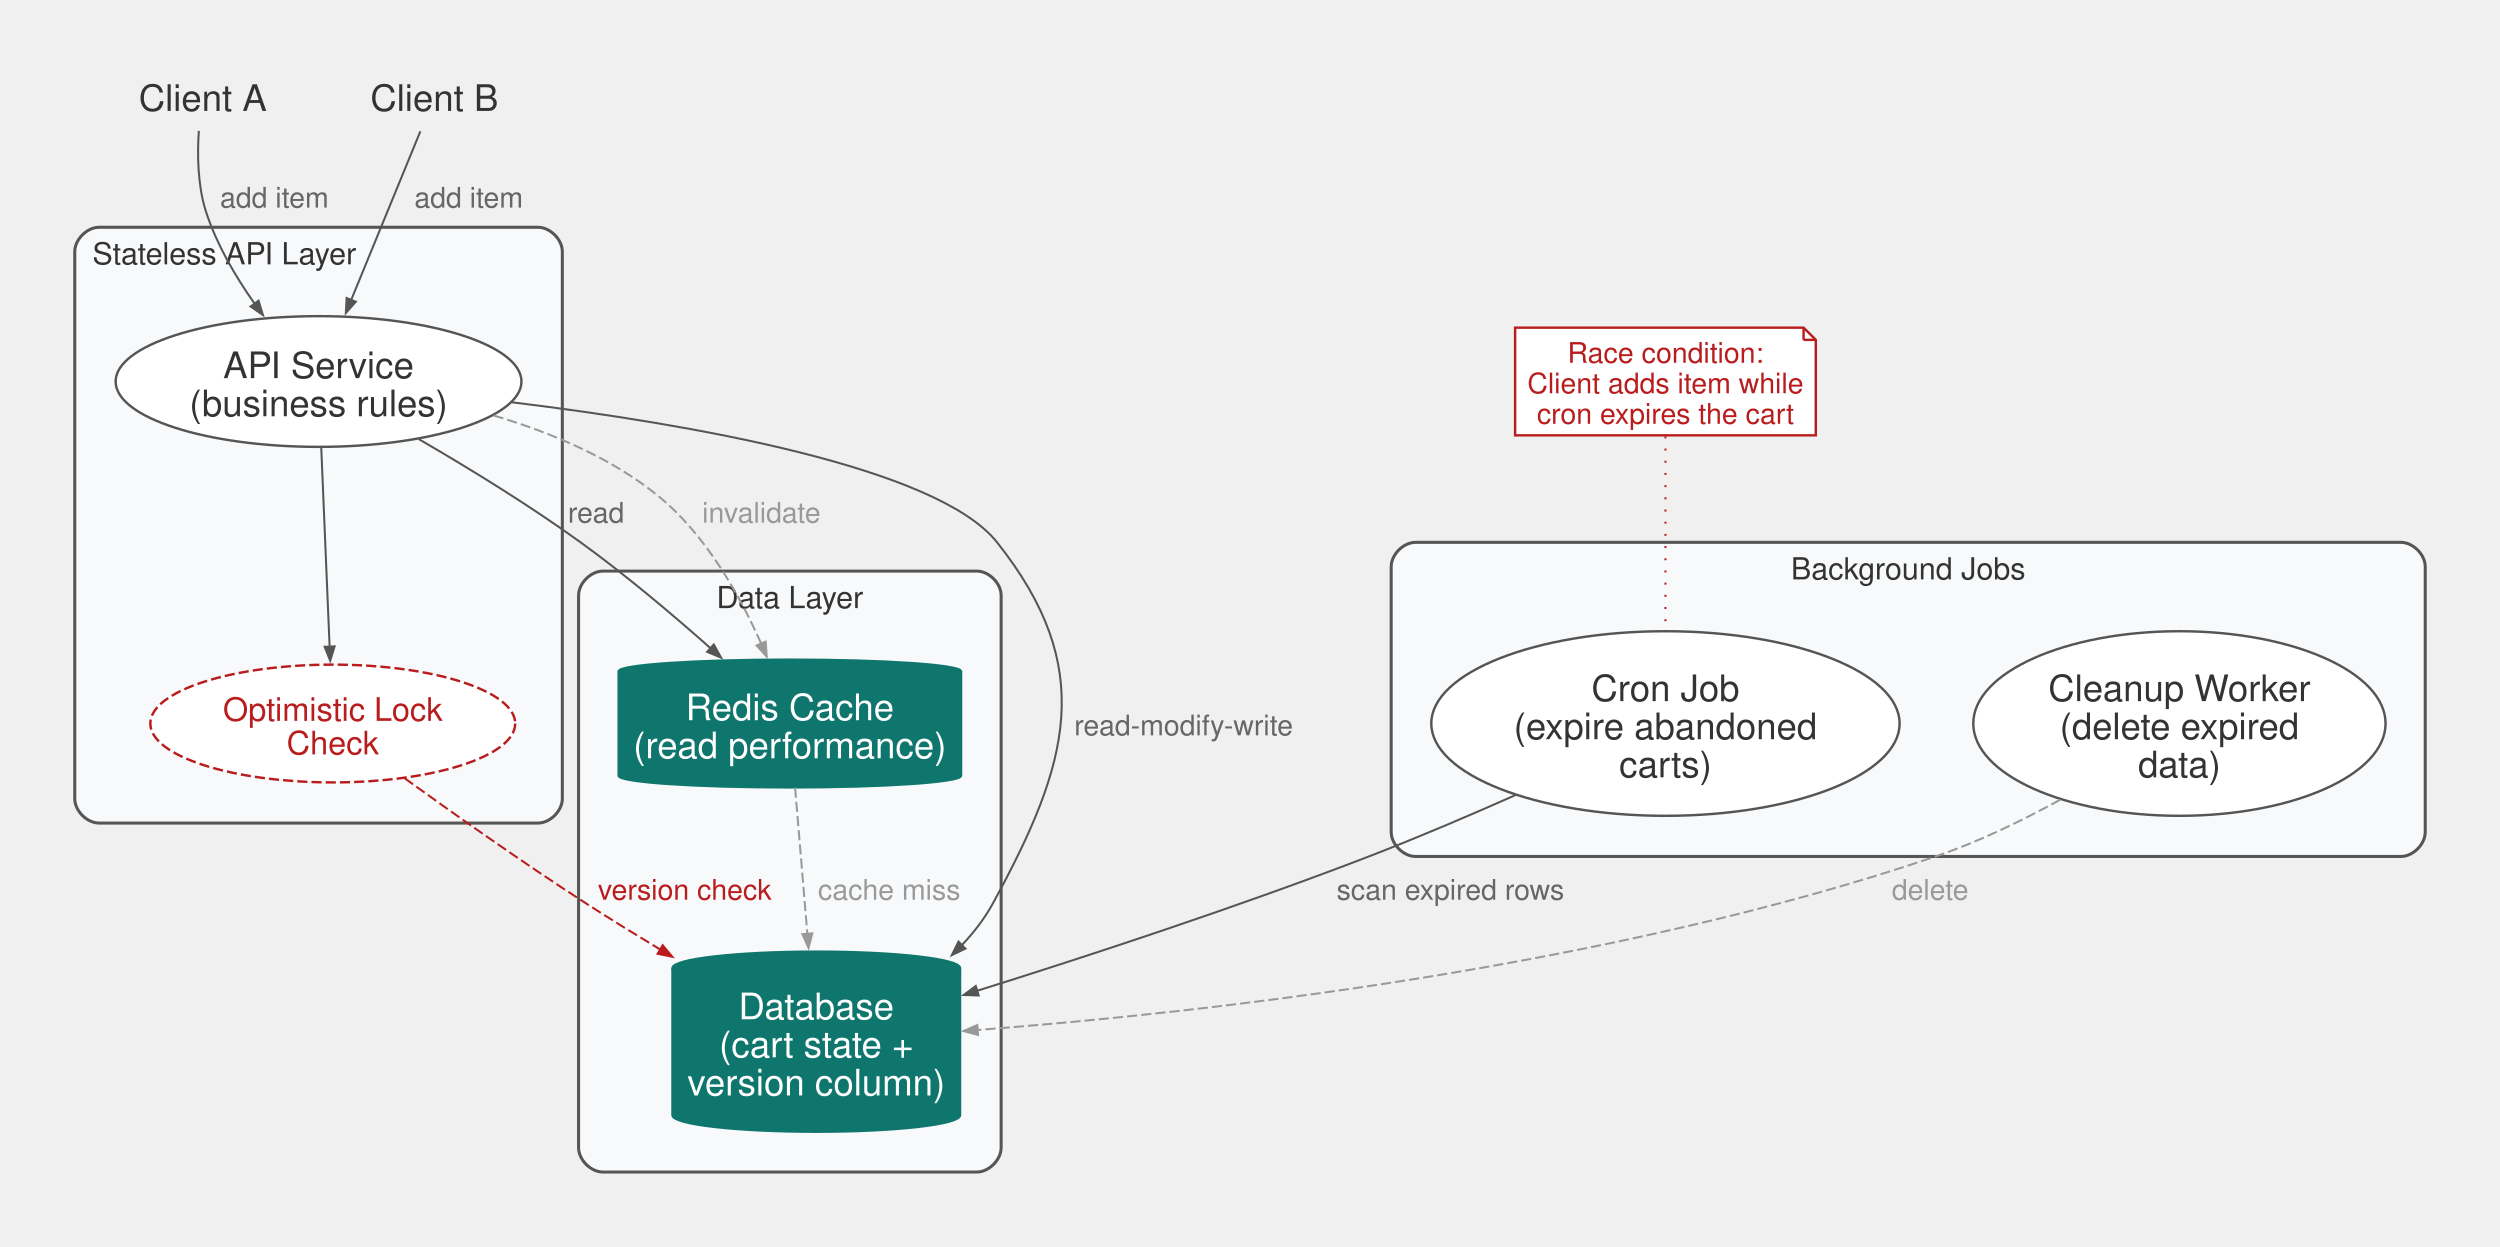
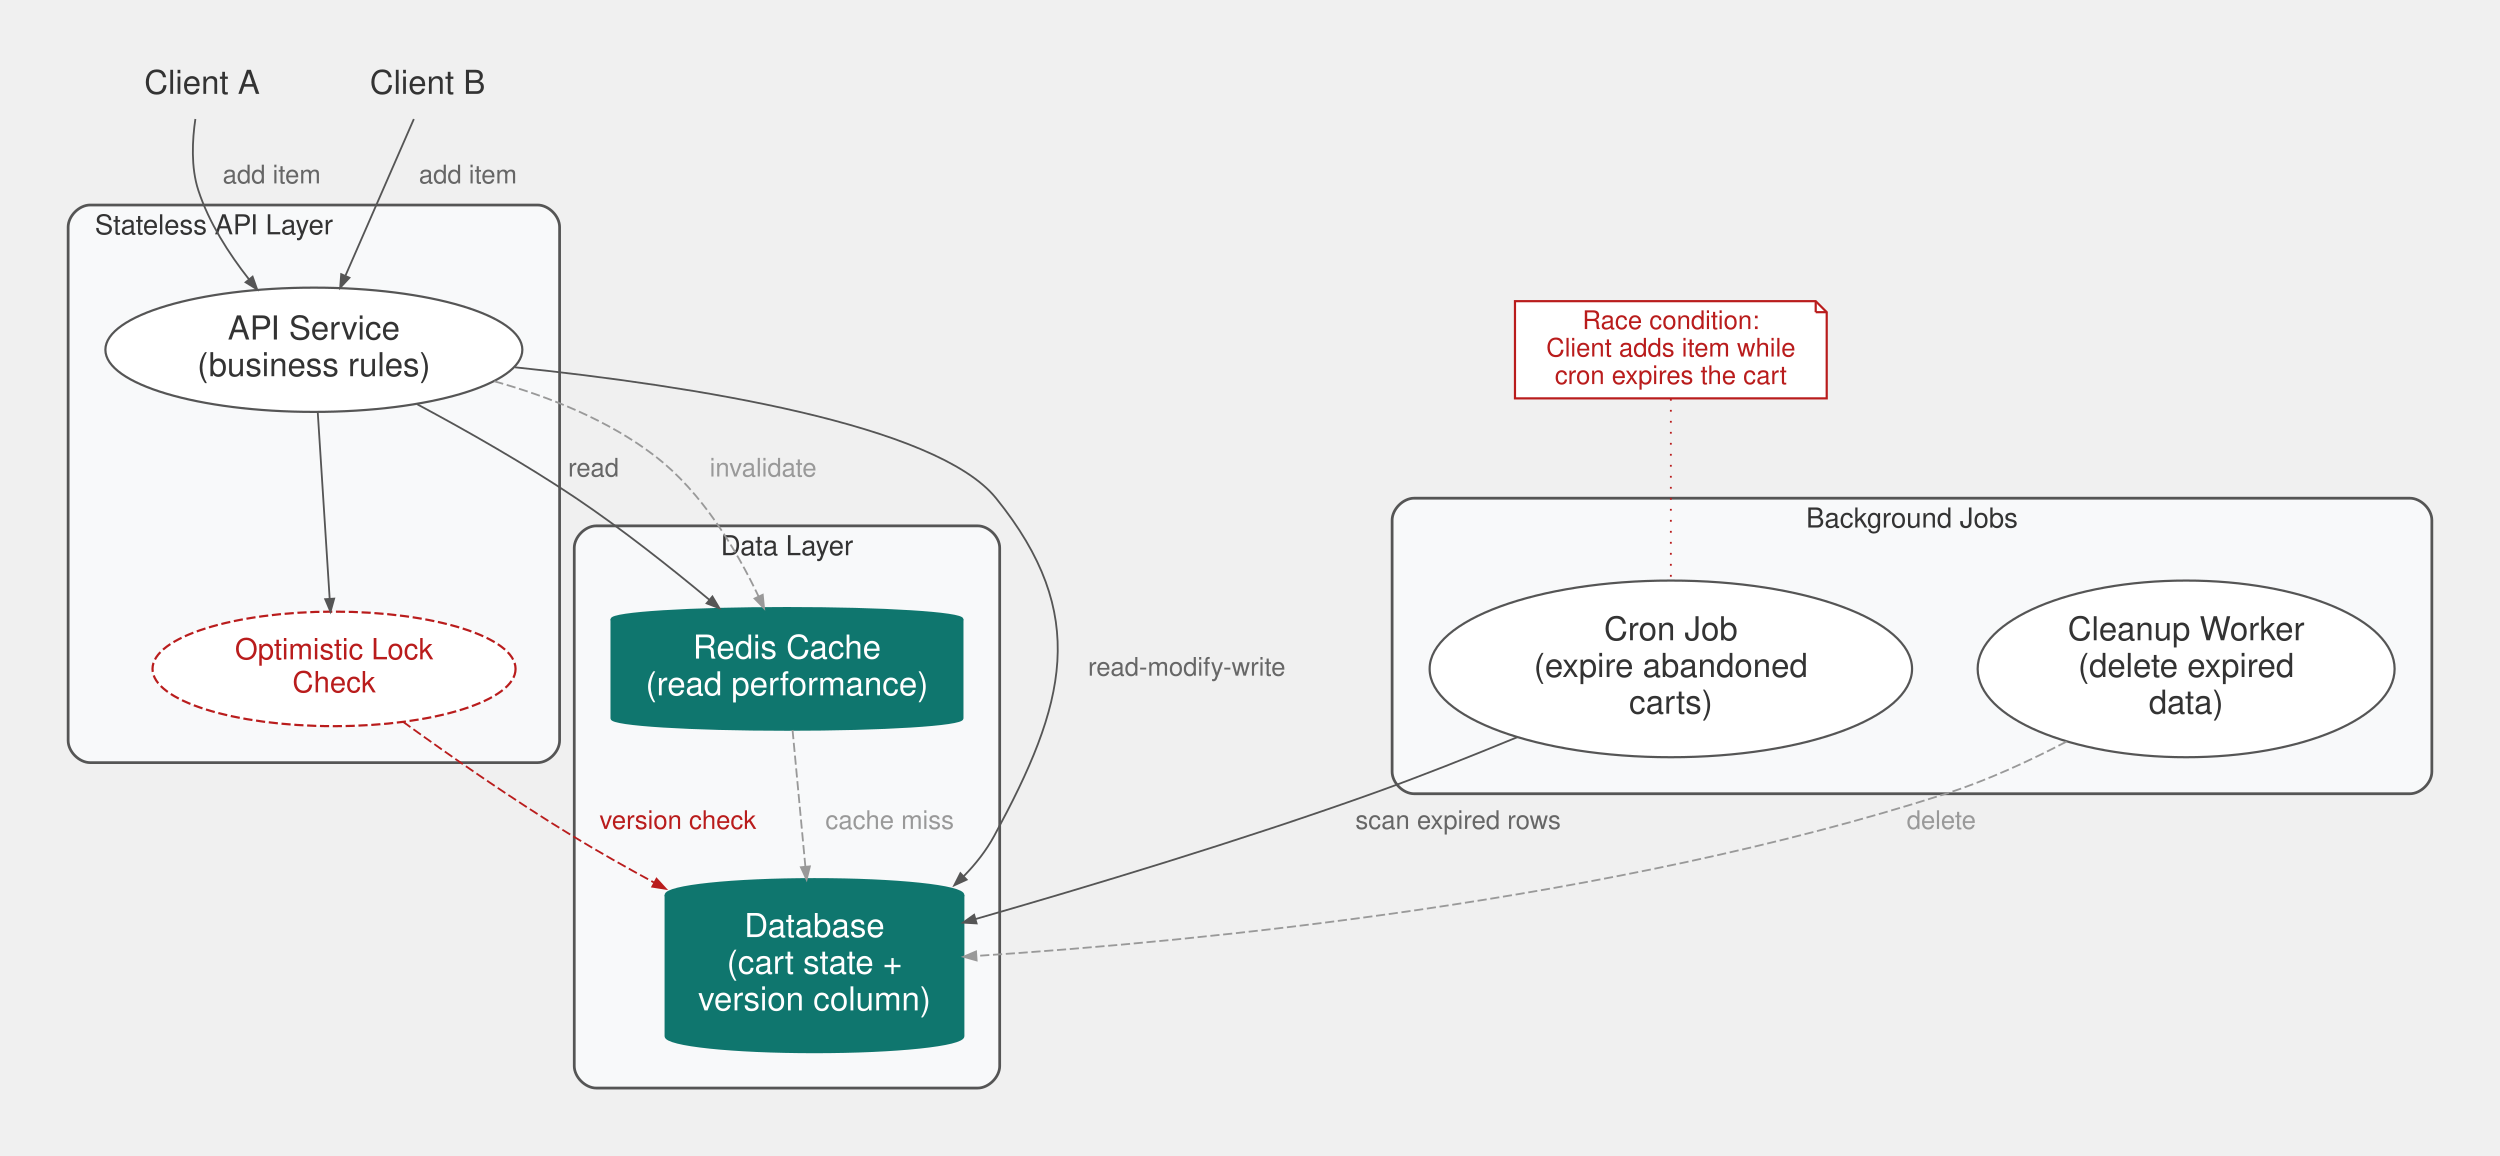
- <svg xmlns="http://www.w3.org/2000/svg" width="1231pt" height="614pt" viewBox="0.00 0.00 1230.60 613.65">
-   <g id="graph0" class="graph" transform="scale(1 1) rotate(0) translate(28.8 584.85)">
+ <svg xmlns="http://www.w3.org/2000/svg" width="1363pt" height="630pt" viewBox="0.00 0.00 1362.60 630.15">
+   <g id="graph0" class="graph" transform="scale(1 1) rotate(0) translate(28.8 601.35)">
    <g id="clust1" class="cluster">
-       <path fill="#f8f9fa" stroke="#555555" stroke-width="1.5" d="M20,-179.78C20,-179.78 236,-179.78 236,-179.78 242,-179.78 248,-185.78 248,-191.78 248,-191.78 248,-461.05 248,-461.05 248,-467.05 242,-473.05 236,-473.05 236,-473.05 20,-473.05 20,-473.05 14,-473.05 8,-467.05 8,-461.05 8,-461.05 8,-191.78 8,-191.78 8,-185.78 14,-179.78 20,-179.78" />
-       <text text-anchor="middle" x="81.62" y="-454.8" font-family="Helvetica,sans-Serif" font-size="15.00" fill="#333333">Stateless API Layer</text>
+       <path fill="#f8f9fa" stroke="#555555" stroke-width="1.5" d="M20,-185.47C20,-185.47 264,-185.47 264,-185.47 270,-185.47 276,-191.47 276,-197.47 276,-197.47 276,-477.55 276,-477.55 276,-483.55 270,-489.55 264,-489.55 264,-489.55 20,-489.55 20,-489.55 14,-489.55 8,-483.55 8,-477.55 8,-477.55 8,-197.47 8,-197.47 8,-191.47 14,-185.47 20,-185.47" />
+       <text text-anchor="middle" x="87.5" y="-473.55" font-family="Helvetica,sans-Serif" font-size="15.00" fill="#333333">Stateless API Layer</text>
    </g>
    <g id="clust2" class="cluster">
-       <path fill="#f8f9fa" stroke="#555555" stroke-width="1.5" d="M268,-8C268,-8 452,-8 452,-8 458,-8 464,-14 464,-20 464,-20 464,-291.81 464,-291.81 464,-297.81 458,-303.81 452,-303.81 452,-303.81 268,-303.81 268,-303.81 262,-303.81 256,-297.81 256,-291.81 256,-291.81 256,-20 256,-20 256,-14 262,-8 268,-8" />
-       <text text-anchor="middle" x="360" y="-285.56" font-family="Helvetica,sans-Serif" font-size="15.00" fill="#333333">Data Layer</text>
+       <path fill="#f8f9fa" stroke="#555555" stroke-width="1.5" d="M296,-8C296,-8 504,-8 504,-8 510,-8 516,-14 516,-20 516,-20 516,-302.58 516,-302.58 516,-308.58 510,-314.58 504,-314.58 504,-314.58 296,-314.58 296,-314.58 290,-314.58 284,-308.58 284,-302.58 284,-302.58 284,-20 284,-20 284,-14 290,-8 296,-8" />
+       <text text-anchor="middle" x="400" y="-298.58" font-family="Helvetica,sans-Serif" font-size="15.00" fill="#333333">Data Layer</text>
    </g>
    <g id="clust3" class="cluster">
-       <path fill="#f8f9fa" stroke="#555555" stroke-width="1.5" d="M668,-163.34C668,-163.34 1153,-163.34 1153,-163.34 1159,-163.34 1165,-169.34 1165,-175.34 1165,-175.34 1165,-305.96 1165,-305.96 1165,-311.96 1159,-317.96 1153,-317.96 1153,-317.96 668,-317.96 668,-317.96 662,-317.96 656,-311.96 656,-305.96 656,-305.96 656,-175.34 656,-175.34 656,-169.34 662,-163.34 668,-163.34" />
-       <text text-anchor="middle" x="910.5" y="-299.71" font-family="Helvetica,sans-Serif" font-size="15.00" fill="#333333">Background Jobs</text>
+       <path fill="#f8f9fa" stroke="#555555" stroke-width="1.5" d="M742,-168.5C742,-168.5 1285,-168.5 1285,-168.5 1291,-168.5 1297,-174.5 1297,-180.5 1297,-180.5 1297,-317.67 1297,-317.67 1297,-323.67 1291,-329.67 1285,-329.67 1285,-329.67 742,-329.67 742,-329.67 736,-329.67 730,-323.67 730,-317.67 730,-317.67 730,-180.5 730,-180.5 730,-174.5 736,-168.5 742,-168.5" />
+       <text text-anchor="middle" x="1013.5" y="-313.67" font-family="Helvetica,sans-Serif" font-size="15.00" fill="#333333">Background Jobs</text>
    </g>
    <g id="node1" class="node">
-       <path fill="none" stroke="none" stroke-width="1.2" d="M97.38,-556.05C97.38,-556.05 44.62,-556.05 44.62,-556.05 38.62,-556.05 32.62,-550.05 32.62,-544.05 32.62,-544.05 32.62,-532.05 32.62,-532.05 32.62,-526.05 38.62,-520.05 44.62,-520.05 44.62,-520.05 97.38,-520.05 97.38,-520.05 103.38,-520.05 109.38,-526.05 109.38,-532.05 109.38,-532.05 109.38,-544.05 109.38,-544.05 109.38,-550.05 103.38,-556.05 97.38,-556.05" />
-       <text text-anchor="middle" x="71" y="-530.33" font-family="Helvetica,sans-Serif" font-size="18.00" fill="#333333">Client A</text>
+       <path fill="transparent" stroke="transparent" stroke-width="1.2" d="M112.5,-572.55C112.5,-572.55 49.5,-572.55 49.5,-572.55 43.5,-572.55 37.5,-566.55 37.5,-560.55 37.5,-560.55 37.5,-548.55 37.5,-548.55 37.5,-542.55 43.5,-536.55 49.5,-536.55 49.5,-536.55 112.5,-536.55 112.5,-536.55 118.5,-536.55 124.5,-542.55 124.5,-548.55 124.5,-548.55 124.5,-560.55 124.5,-560.55 124.5,-566.55 118.5,-572.55 112.5,-572.55" />
+       <text text-anchor="middle" x="81" y="-550.15" font-family="Helvetica,sans-Serif" font-size="18.00" fill="#333333">Client A</text>
    </g>
    <g id="node3" class="node">
-       <ellipse fill="#ffffff" stroke="#555555" stroke-width="1.2" cx="128" cy="-397.13" rx="99.88" ry="32.17" />
-       <text text-anchor="middle" x="128" y="-398.78" font-family="Helvetica,sans-Serif" font-size="18.00" fill="#333333">API Service</text>
-       <text text-anchor="middle" x="128" y="-380.03" font-family="Helvetica,sans-Serif" font-size="18.00" fill="#333333">(business rules)</text>
+       <ellipse fill="#ffffff" stroke="#555555" stroke-width="1.2" cx="142" cy="-410.61" rx="113.69" ry="33.88" />
+       <text text-anchor="middle" x="142" y="-416.21" font-family="Helvetica,sans-Serif" font-size="18.00" fill="#333333">API Service</text>
+       <text text-anchor="middle" x="142" y="-396.21" font-family="Helvetica,sans-Serif" font-size="18.00" fill="#333333">(business rules)</text>
    </g>
    <g id="edge1" class="edge">
-       <path fill="none" stroke="#555555" d="M69.07,-520.48C68.31,-509.12 68.43,-493.84 72.5,-481.05 77.65,-464.89 86.98,-448.96 96.54,-435.44" />
-       <polygon fill="#555555" stroke="#555555" points="98.49,-436.93 100.64,-429.83 94.53,-434.04 98.49,-436.93" />
-       <text text-anchor="middle" x="106.25" y="-482.75" font-family="Helvetica,sans-Serif" font-size="14.00" fill="#666666">  add item  </text>
+       <path fill="none" stroke="#555555" d="M77.38,-536.46C75.71,-525.14 74.88,-510.12 79,-497.55 84.74,-480.01 95.57,-463.09 106.66,-448.97" />
+       <polygon fill="#555555" stroke="#555555" points="108.58,-450.48 111.07,-443.5 104.77,-447.41 108.58,-450.48" />
+       <text text-anchor="middle" x="119" y="-501.35" font-family="Helvetica,sans-Serif" font-size="14.00" fill="#666666">  add item  </text>
    </g>
    <g id="node2" class="node">
-       <path fill="none" stroke="none" stroke-width="1.2" d="M212.12,-556.05C212.12,-556.05 157.88,-556.05 157.88,-556.05 151.88,-556.05 145.88,-550.05 145.88,-544.05 145.88,-544.05 145.88,-532.05 145.88,-532.05 145.88,-526.05 151.88,-520.05 157.88,-520.05 157.88,-520.05 212.12,-520.05 212.12,-520.05 218.12,-520.05 224.12,-526.05 224.12,-532.05 224.12,-532.05 224.12,-544.05 224.12,-544.05 224.12,-550.05 218.12,-556.05 212.12,-556.05" />
-       <text text-anchor="middle" x="185" y="-530.33" font-family="Helvetica,sans-Serif" font-size="18.00" fill="#333333">Client B</text>
+       <path fill="transparent" stroke="transparent" stroke-width="1.2" d="M235.5,-572.55C235.5,-572.55 172.5,-572.55 172.5,-572.55 166.5,-572.55 160.5,-566.55 160.5,-560.55 160.5,-560.55 160.5,-548.55 160.5,-548.55 160.5,-542.55 166.5,-536.55 172.5,-536.55 172.5,-536.55 235.5,-536.55 235.5,-536.55 241.5,-536.55 247.5,-542.55 247.5,-548.55 247.5,-548.55 247.5,-560.55 247.5,-560.55 247.5,-566.55 241.5,-572.55 235.5,-572.55" />
+       <text text-anchor="middle" x="204" y="-550.15" font-family="Helvetica,sans-Serif" font-size="18.00" fill="#333333">Client B</text>
    </g>
    <g id="edge2" class="edge">
-       <path fill="none" stroke="#555555" d="M178.12,-520.3C169.74,-499.87 155.31,-464.69 144.08,-437.31" />
-       <polygon fill="#555555" stroke="#555555" points="146.35,-436.4 141.43,-430.85 141.82,-438.26 146.35,-436.4" />
-       <text text-anchor="middle" x="201.91" y="-482.75" font-family="Helvetica,sans-Serif" font-size="14.00" fill="#666666">  add item  </text>
+       <path fill="none" stroke="#555555" d="M196.52,-536.43C187.34,-515.4 171.47,-479.08 159.22,-451.02" />
+       <polygon fill="#555555" stroke="#555555" points="161.39,-449.88 156.34,-444.45 156.9,-451.84 161.39,-449.88" />
+       <text text-anchor="middle" x="226" y="-501.35" font-family="Helvetica,sans-Serif" font-size="14.00" fill="#666666">  add item  </text>
    </g>
    <g id="node4" class="node">
-       <ellipse fill="#ffffff" stroke="#b91c1c" stroke-width="1.2" stroke-dasharray="5,2" cx="135" cy="-228.78" rx="89.8" ry="28.99" />
-       <text text-anchor="middle" x="135" y="-230.08" font-family="Helvetica,sans-Serif" font-size="16.00" fill="#b91c1c">Optimistic Lock</text>
-       <text text-anchor="middle" x="135" y="-213.58" font-family="Helvetica,sans-Serif" font-size="16.00" fill="#b91c1c">Check</text>
+       <ellipse fill="#ffffff" stroke="#b91c1c" stroke-width="1.2" stroke-dasharray="5,2" cx="153" cy="-236.58" rx="98.99" ry="31.23" />
+       <text text-anchor="middle" x="153" y="-241.78" font-family="Helvetica,sans-Serif" font-size="16.00" fill="#b91c1c">Optimistic Lock</text>
+       <text text-anchor="middle" x="153" y="-223.78" font-family="Helvetica,sans-Serif" font-size="16.00" fill="#b91c1c">Check</text>
    </g>
    <g id="edge5" class="edge">
-       <path fill="none" stroke="#555555" d="M129.32,-364.84C130.49,-336.91 132.21,-296 133.45,-266.52" />
-       <polygon fill="#555555" stroke="#555555" points="135.9,-266.76 133.74,-259.66 131,-266.55 135.9,-266.76" />
+       <path fill="none" stroke="#555555" d="M144.12,-376.44C145.98,-347.33 148.69,-305.05 150.62,-274.8" />
+       <polygon fill="#555555" stroke="#555555" points="153.07,-274.91 151.07,-267.77 148.18,-274.6 153.07,-274.91" />
    </g>
    <g id="node5" class="node">
-       <path fill="#0f766e" stroke="#0f766e" stroke-width="1.5" d="M443.62,-108.31C443.62,-112.74 411.97,-116.34 373,-116.34 334.03,-116.34 302.38,-112.74 302.38,-108.31 302.38,-108.31 302.38,-36.03 302.38,-36.03 302.38,-31.6 334.03,-28 373,-28 411.97,-28 443.62,-31.6 443.62,-36.03 443.62,-36.03 443.62,-108.31 443.62,-108.31" />
-       <path fill="none" stroke="#0f766e" stroke-width="1.5" d="M443.62,-108.31C443.62,-103.88 411.97,-100.28 373,-100.28 334.03,-100.28 302.38,-103.88 302.38,-108.31" />
-       <text text-anchor="middle" x="373" y="-83.2" font-family="Helvetica,sans-Serif" font-size="18.00" fill="#ffffff">Database</text>
-       <text text-anchor="middle" x="373" y="-64.45" font-family="Helvetica,sans-Serif" font-size="18.00" fill="#ffffff">(cart state +</text>
-       <text text-anchor="middle" x="373" y="-45.7" font-family="Helvetica,sans-Serif" font-size="18.00" fill="#ffffff">version column)</text>
+       <path fill="#0f766e" stroke="#0f766e" stroke-width="1.5" d="M496,-113.21C496,-117.92 459.69,-121.75 415,-121.75 370.31,-121.75 334,-117.92 334,-113.21 334,-113.21 334,-36.29 334,-36.29 334,-31.58 370.31,-27.75 415,-27.75 459.69,-27.75 496,-31.58 496,-36.29 496,-36.29 496,-113.21 496,-113.21" />
+       <path fill="none" stroke="#0f766e" stroke-width="1.5" d="M496,-113.21C496,-108.49 459.69,-104.66 415,-104.66 370.31,-104.66 334,-108.49 334,-113.21" />
+       <text text-anchor="middle" x="415" y="-90.35" font-family="Helvetica,sans-Serif" font-size="18.00" fill="#ffffff">Database</text>
+       <text text-anchor="middle" x="415" y="-70.35" font-family="Helvetica,sans-Serif" font-size="18.00" fill="#ffffff">(cart state +</text>
+       <text text-anchor="middle" x="415" y="-50.35" font-family="Helvetica,sans-Serif" font-size="18.00" fill="#ffffff">version column)</text>
    </g>
    <g id="edge4" class="edge">
-       <path fill="none" stroke="#555555" d="M223.26,-386.89C311.25,-376.16 432.63,-355 462,-317.96 511.05,-256.1 497.85,-209.62 460,-140.34 455.87,-132.78 450.48,-125.79 444.42,-119.42" />
-       <polygon fill="#555555" stroke="#555555" points="446.45,-117.98 439.75,-114.8 443.01,-121.46 446.45,-117.98" />
-       <text text-anchor="middle" x="553.83" y="-222.98" font-family="Helvetica,sans-Serif" font-size="14.00" fill="#666666">  read-modify-write  </text>
+       <path fill="none" stroke="#555555" d="M251.72,-401.04C349.3,-390.86 481.46,-369.94 514,-329.67 565.44,-266 552.09,-217.42 513,-145.5 508.63,-137.46 502.88,-130.13 496.36,-123.5" />
+       <polygon fill="#555555" stroke="#555555" points="497.97,-121.65 491.23,-118.56 494.58,-125.18 497.97,-121.65" />
+       <text text-anchor="middle" x="618" y="-232.88" font-family="Helvetica,sans-Serif" font-size="14.00" fill="#666666">  read-modify-write  </text>
    </g>
    <g id="node6" class="node">
-       <path fill="#0f766e" stroke="#0f766e" stroke-width="1.5" d="M444.12,-254.37C444.12,-257.51 406.42,-260.06 360,-260.06 313.58,-260.06 275.88,-257.51 275.88,-254.37 275.88,-254.37 275.88,-203.18 275.88,-203.18 275.88,-200.04 313.58,-197.49 360,-197.49 406.42,-197.49 444.12,-200.04 444.12,-203.18 444.12,-203.18 444.12,-254.37 444.12,-254.37" />
-       <path fill="none" stroke="#0f766e" stroke-width="1.5" d="M444.12,-254.37C444.12,-251.23 406.42,-248.68 360,-248.68 313.58,-248.68 275.88,-251.23 275.88,-254.37" />
-       <text text-anchor="middle" x="360" y="-230.43" font-family="Helvetica,sans-Serif" font-size="18.00" fill="#ffffff">Redis Cache</text>
-       <text text-anchor="middle" x="360" y="-211.68" font-family="Helvetica,sans-Serif" font-size="18.00" fill="#ffffff">(read performance)</text>
+       <path fill="#0f766e" stroke="#0f766e" stroke-width="1.5" d="M495.5,-263.58C495.5,-266.89 452.7,-269.58 400,-269.58 347.3,-269.58 304.5,-266.89 304.5,-263.58 304.5,-263.58 304.5,-209.58 304.5,-209.58 304.5,-206.27 347.3,-203.58 400,-203.58 452.7,-203.58 495.5,-206.27 495.5,-209.58 495.5,-209.58 495.5,-263.58 495.5,-263.58" />
+       <path fill="none" stroke="#0f766e" stroke-width="1.5" d="M495.5,-263.58C495.5,-260.27 452.7,-257.58 400,-257.58 347.3,-257.58 304.5,-260.27 304.5,-263.58" />
+       <text text-anchor="middle" x="400" y="-242.18" font-family="Helvetica,sans-Serif" font-size="18.00" fill="#ffffff">Redis Cache</text>
+       <text text-anchor="middle" x="400" y="-222.18" font-family="Helvetica,sans-Serif" font-size="18.00" fill="#ffffff">(read performance)</text>
    </g>
    <g id="edge3" class="edge">
-       <path fill="none" stroke="#555555" d="M177.29,-368.8C201.86,-354.56 231.65,-336.3 257,-317.96 279.1,-301.96 302.3,-282.38 321.08,-265.73" />
-       <polygon fill="#555555" stroke="#555555" points="322.55,-267.7 326.14,-261.21 319.28,-264.05 322.55,-267.7" />
-       <text text-anchor="middle" x="264.62" y="-327.66" font-family="Helvetica,sans-Serif" font-size="14.00" fill="#666666">  read  </text>
+       <path fill="none" stroke="#555555" d="M198.28,-380.93C225.15,-366.54 257.39,-348.25 285,-329.67 310.03,-312.82 336.41,-291.95 357.58,-274.34" />
+       <polygon fill="#555555" stroke="#555555" points="359.33,-276.07 363.13,-269.7 356.18,-272.31 359.33,-276.07" />
+       <text text-anchor="middle" x="294.5" y="-341.47" font-family="Helvetica,sans-Serif" font-size="14.00" fill="#666666">  read  </text>
    </g>
    <g id="edge8" class="edge">
-       <path fill="none" stroke="#999999" stroke-dasharray="5,2" d="M214.17,-380.41C242.12,-372.15 271.86,-359.69 295,-340.96 318.52,-321.92 335.34,-291.93 345.97,-267.9" />
-       <polygon fill="#999999" stroke="#999999" points="348.11,-269.11 348.61,-261.71 343.61,-267.19 348.11,-269.11" />
-       <text text-anchor="middle" x="345.99" y="-327.66" font-family="Helvetica,sans-Serif" font-size="14.00" fill="#999999">  invalidate  </text>
+       <path fill="none" stroke="#999999" stroke-dasharray="5,2" d="M240.44,-393.41C270.71,-384.94 302.68,-372.09 328,-352.67 353.66,-332.98 372.5,-301.33 384.46,-276.2" />
+       <polygon fill="#999999" stroke="#999999" points="386.78,-277.01 387.5,-269.63 382.34,-274.95 386.78,-277.01" />
+       <text text-anchor="middle" x="387" y="-341.47" font-family="Helvetica,sans-Serif" font-size="14.00" fill="#999999">  invalidate  </text>
    </g>
    <g id="edge6" class="edge">
-       <path fill="none" stroke="#b91c1c" stroke-dasharray="5,2" d="M170.45,-201.77C195.09,-183.98 228.88,-160.11 259.5,-140.34 271.24,-132.76 283.83,-124.98 296.2,-117.52" />
-       <polygon fill="#b91c1c" stroke="#b91c1c" points="297.41,-119.65 302.15,-113.95 294.89,-115.45 297.41,-119.65" />
-       <text text-anchor="middle" x="308.25" y="-142.04" font-family="Helvetica,sans-Serif" font-size="14.00" fill="#b91c1c">  version check  </text>
+       <path fill="none" stroke="#b91c1c" stroke-dasharray="5,2" d="M190.6,-207.75C216.14,-189.28 250.97,-164.96 283,-145.5 297.15,-136.9 312.45,-128.25 327.46,-120.11" />
+       <polygon fill="#b91c1c" stroke="#b91c1c" points="328.87,-122.14 333.87,-116.66 326.54,-117.82 328.87,-122.14" />
+       <text text-anchor="middle" x="340.5" y="-149.3" font-family="Helvetica,sans-Serif" font-size="14.00" fill="#b91c1c">  version check  </text>
    </g>
    <g id="edge7" class="edge">
-       <path fill="none" stroke="#999999" stroke-dasharray="5,2" d="M362.57,-197.23C364.3,-176.69 366.62,-149.08 368.63,-125.13" />
-       <polygon fill="#999999" stroke="#999999" points="371.06,-125.51 369.2,-118.33 366.17,-125.1 371.06,-125.51" />
-       <text text-anchor="middle" x="408.9" y="-142.04" font-family="Helvetica,sans-Serif" font-size="14.00" fill="#999999">  cache miss  </text>
+       <path fill="none" stroke="#999999" stroke-dasharray="5,2" d="M403.04,-203.24C405.04,-181.9 407.71,-153.45 410.02,-128.84" />
+       <polygon fill="#999999" stroke="#999999" points="412.48,-128.87 410.69,-121.68 407.6,-128.42 412.48,-128.87" />
+       <text text-anchor="middle" x="456" y="-149.3" font-family="Helvetica,sans-Serif" font-size="14.00" fill="#999999">  cache miss  </text>
    </g>
    <g id="node7" class="node">
-       <ellipse fill="#ffffff" stroke="#555555" stroke-width="1.2" cx="791" cy="-228.78" rx="115.26" ry="45.43" />
-       <text text-anchor="middle" x="791" y="-239.8" font-family="Helvetica,sans-Serif" font-size="18.00" fill="#333333">Cron Job</text>
-       <text text-anchor="middle" x="791" y="-221.05" font-family="Helvetica,sans-Serif" font-size="18.00" fill="#333333">(expire abandoned</text>
-       <text text-anchor="middle" x="791" y="-202.3" font-family="Helvetica,sans-Serif" font-size="18.00" fill="#333333">carts)</text>
+       <ellipse fill="#ffffff" stroke="#555555" stroke-width="1.2" cx="882" cy="-236.58" rx="131.54" ry="48.17" />
+       <text text-anchor="middle" x="882" y="-252.18" font-family="Helvetica,sans-Serif" font-size="18.00" fill="#333333">Cron Job</text>
+       <text text-anchor="middle" x="882" y="-232.18" font-family="Helvetica,sans-Serif" font-size="18.00" fill="#333333">(expire abandoned</text>
+       <text text-anchor="middle" x="882" y="-212.18" font-family="Helvetica,sans-Serif" font-size="18.00" fill="#333333">carts)</text>
    </g>
    <g id="edge9" class="edge">
-       <path fill="none" stroke="#555555" d="M717.3,-193.61C694.33,-183.41 668.78,-172.51 645,-163.34 580.84,-138.62 506.69,-114.31 452.02,-97.17" />
-       <polygon fill="#555555" stroke="#555555" points="452.96,-94.9 445.55,-95.15 451.5,-99.58 452.96,-94.9" />
-       <text text-anchor="middle" x="685.15" y="-142.04" font-family="Helvetica,sans-Serif" font-size="14.00" fill="#666666">  scan expired rows  </text>
+       <path fill="none" stroke="#555555" d="M798.41,-199.41C773.09,-188.94 745.08,-177.82 719,-168.5 647.08,-142.79 564.06,-117.77 502.97,-100.21" />
+       <polygon fill="#555555" stroke="#555555" points="503.41,-97.78 496.01,-98.21 502.06,-102.49 503.41,-97.78" />
+       <text text-anchor="middle" x="766" y="-149.3" font-family="Helvetica,sans-Serif" font-size="14.00" fill="#666666">  scan expired rows  </text>
    </g>
    <g id="node8" class="node">
-       <ellipse fill="#ffffff" stroke="#555555" stroke-width="1.2" cx="1044" cy="-228.78" rx="101.47" ry="45.43" />
-       <text text-anchor="middle" x="1044" y="-239.8" font-family="Helvetica,sans-Serif" font-size="18.00" fill="#333333">Cleanup Worker</text>
-       <text text-anchor="middle" x="1044" y="-221.05" font-family="Helvetica,sans-Serif" font-size="18.00" fill="#333333">(delete expired</text>
-       <text text-anchor="middle" x="1044" y="-202.3" font-family="Helvetica,sans-Serif" font-size="18.00" fill="#333333">data)</text>
+       <ellipse fill="#ffffff" stroke="#555555" stroke-width="1.2" cx="1163" cy="-236.58" rx="113.69" ry="48.17" />
+       <text text-anchor="middle" x="1163" y="-252.18" font-family="Helvetica,sans-Serif" font-size="18.00" fill="#333333">Cleanup Worker</text>
+       <text text-anchor="middle" x="1163" y="-232.18" font-family="Helvetica,sans-Serif" font-size="18.00" fill="#333333">(delete expired</text>
+       <text text-anchor="middle" x="1163" y="-212.18" font-family="Helvetica,sans-Serif" font-size="18.00" fill="#333333">data)</text>
    </g>
    <g id="edge10" class="edge">
-       <path fill="none" stroke="#999999" stroke-dasharray="5,2" d="M985.33,-191.28C966.35,-180.85 944.82,-170.42 924,-163.34 761.87,-108.27 561.14,-86.26 452.27,-77.92" />
-       <polygon fill="#999999" stroke="#999999" points="452.62,-75.49 445.46,-77.4 452.26,-80.37 452.62,-75.49" />
-       <text text-anchor="middle" x="921.32" y="-142.04" font-family="Helvetica,sans-Serif" font-size="14.00" fill="#999999">  delete  </text>
+       <path fill="none" stroke="#999999" stroke-dasharray="5,2" d="M1097.81,-196.95C1077.34,-186.27 1054.26,-175.66 1032,-168.5 849.76,-109.88 625.09,-87.99 503.42,-80.06" />
+       <polygon fill="#999999" stroke="#999999" points="503.42,-77.6 496.27,-79.6 503.1,-82.49 503.42,-77.6" />
+       <text text-anchor="middle" x="1029.5" y="-149.3" font-family="Helvetica,sans-Serif" font-size="14.00" fill="#999999">  delete  </text>
    </g>
    <g id="node9" class="node">
-       <polygon fill="#ffffff" stroke="#b91c1c" stroke-width="1.2" points="859,-423.63 717,-423.63 717,-370.63 865,-370.63 865,-417.63 859,-423.63" />
-       <polyline fill="none" stroke="#b91c1c" stroke-width="1.2" points="859,-423.63 859,-417.63" />
-       <polyline fill="none" stroke="#b91c1c" stroke-width="1.2" points="865,-417.63 859,-417.63" />
-       <text text-anchor="middle" x="791" y="-406.33" font-family="Helvetica,sans-Serif" font-size="14.00" fill="#b91c1c">Race condition:</text>
-       <text text-anchor="middle" x="791" y="-391.33" font-family="Helvetica,sans-Serif" font-size="14.00" fill="#b91c1c">Client adds item while</text>
-       <text text-anchor="middle" x="791" y="-376.33" font-family="Helvetica,sans-Serif" font-size="14.00" fill="#b91c1c">cron expires the cart</text>
+       <polygon fill="#ffffff" stroke="#b91c1c" stroke-width="1.2" points="961,-437.11 797,-437.11 797,-384.11 967,-384.11 967,-431.11 961,-437.11" />
+       <polyline fill="none" stroke="#b91c1c" stroke-width="1.2" points="961,-437.11 961,-431.11 " />
+       <polyline fill="none" stroke="#b91c1c" stroke-width="1.2" points="967,-431.11 961,-431.11 " />
+       <text text-anchor="middle" x="882" y="-421.91" font-family="Helvetica,sans-Serif" font-size="14.00" fill="#b91c1c">Race condition:</text>
+       <text text-anchor="middle" x="882" y="-406.91" font-family="Helvetica,sans-Serif" font-size="14.00" fill="#b91c1c">Client adds item while</text>
+       <text text-anchor="middle" x="882" y="-391.91" font-family="Helvetica,sans-Serif" font-size="14.00" fill="#b91c1c">cron expires the cart</text>
    </g>
    <g id="edge11" class="edge">
-       <path fill="none" stroke="#b91c1c" stroke-dasharray="1,5" d="M791,-370.14C791,-344.64 791,-305.25 791,-274.68" />
+       <path fill="none" stroke="#b91c1c" stroke-dasharray="1,5" d="M882,-383.85C882,-357.8 882,-316.91 882,-284.99" />
    </g>
  </g>
</svg>
